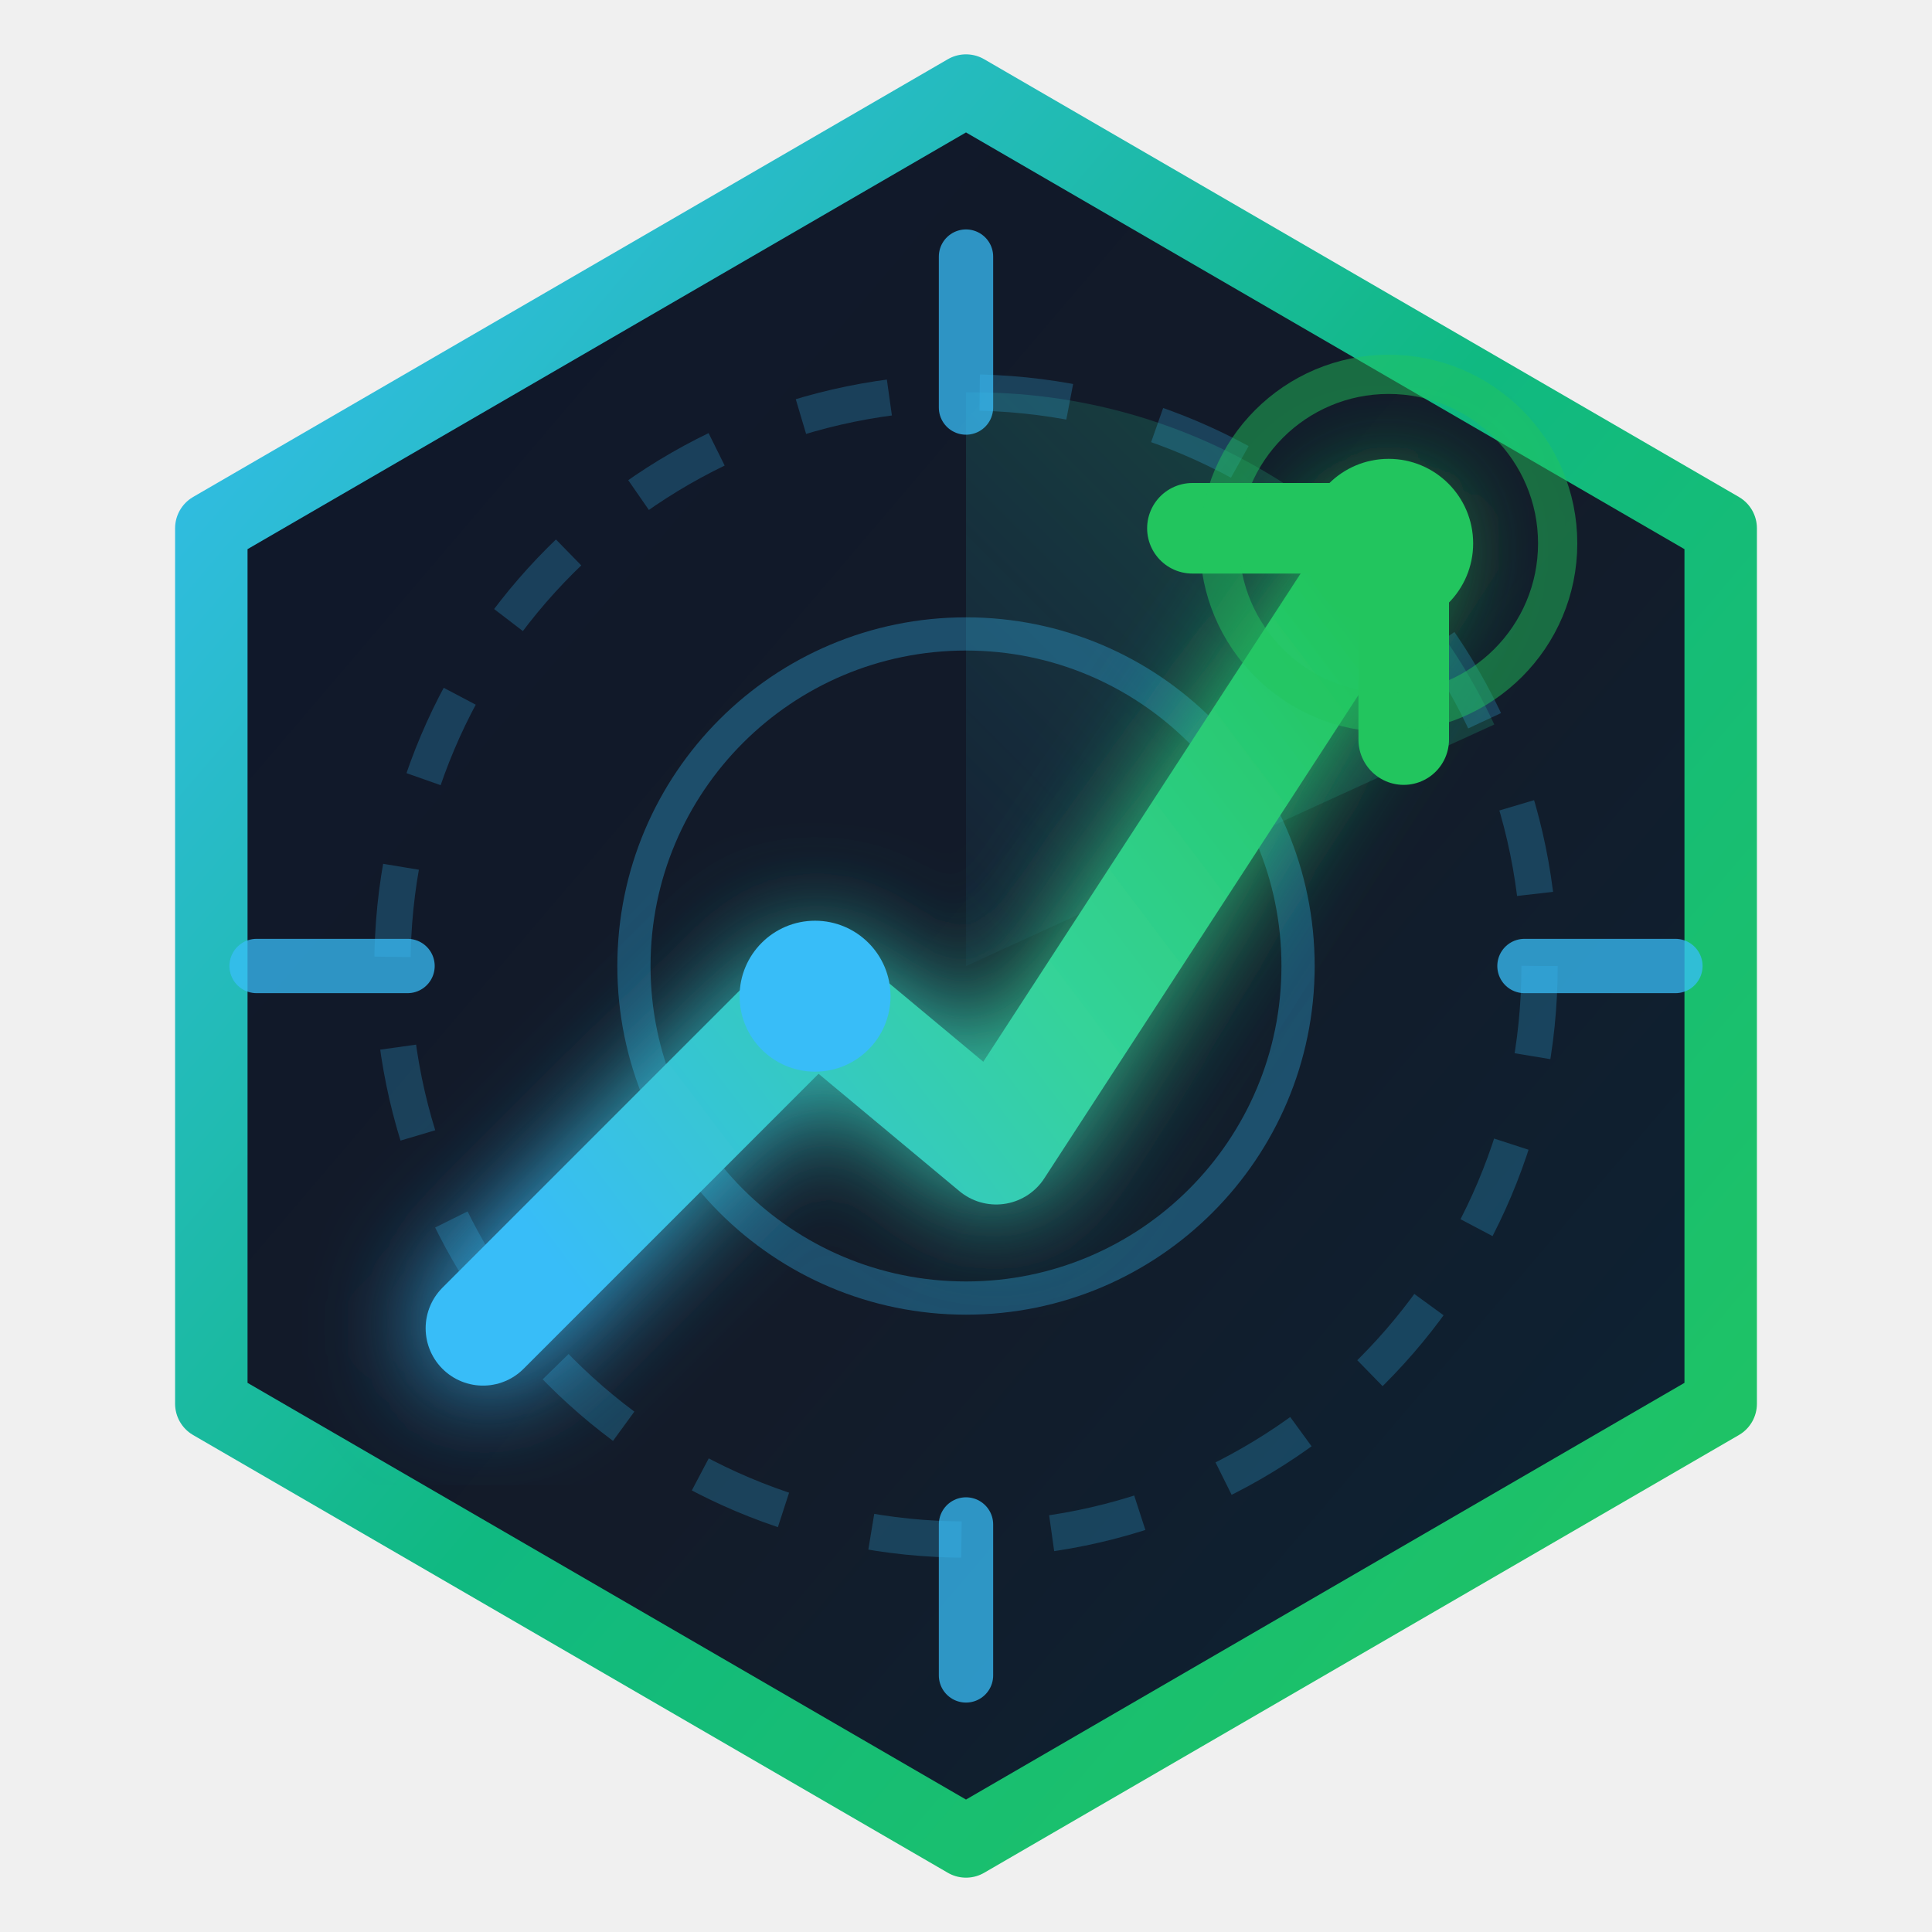
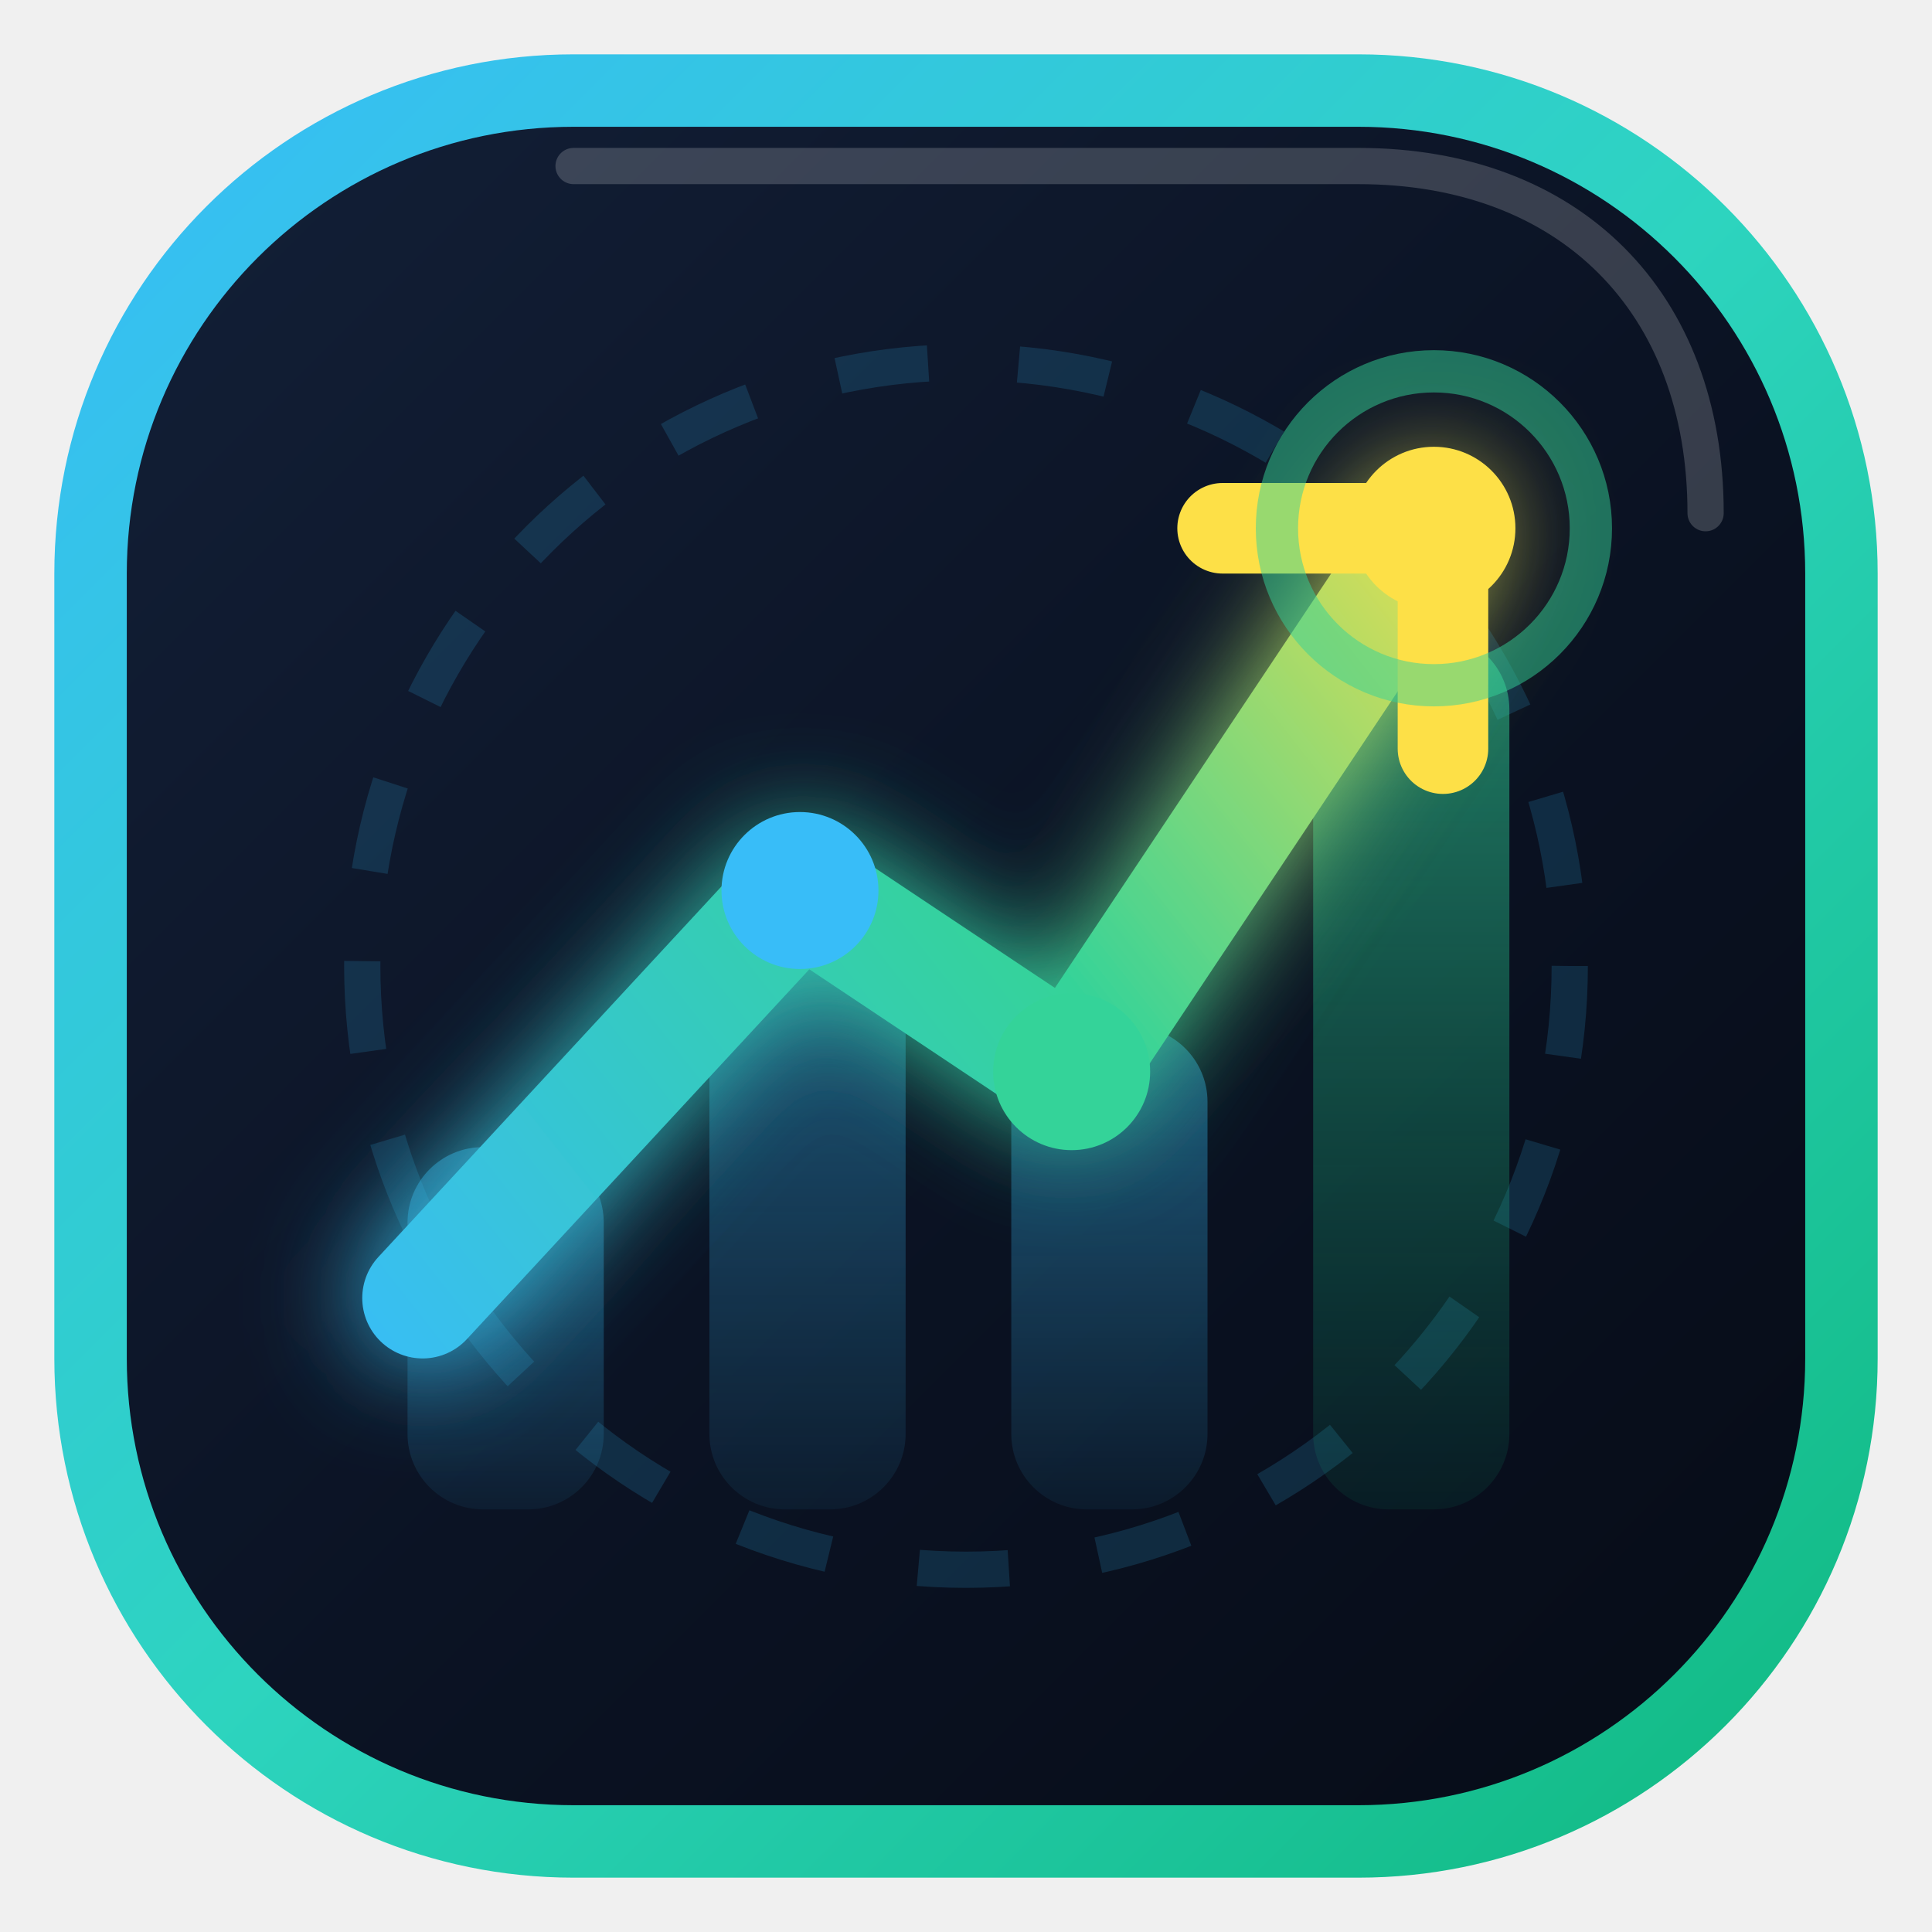
<svg xmlns="http://www.w3.org/2000/svg" width="512" height="512" viewBox="0 0 64 64" fill="none">
  <defs>
-     <linearGradient id="bsShieldBg" x1="0%" y1="0%" x2="100%" y2="100%">
-       <stop offset="0%" stop-color="#0f172a" />
-       <stop offset="55%" stop-color="#131b29" />
-       <stop offset="100%" stop-color="#0b2436" />
+     <linearGradient id="bsSquircleBg" x1="0%" y1="0%" x2="100%" y2="100%">
+       <stop offset="0%" stop-color="#132038" />
+       <stop offset="52%" stop-color="#0b1324" />
+       <stop offset="100%" stop-color="#060b16" />
    </linearGradient>
-     <linearGradient id="bsRim" x1="0%" y1="0%" x2="100%" y2="100%">
+     <linearGradient id="bsRimGrad" x1="0%" y1="0%" x2="100%" y2="100%">
      <stop offset="0%" stop-color="#38bdf8" />
-       <stop offset="50%" stop-color="#10b981" />
-       <stop offset="100%" stop-color="#22c55e" />
+       <stop offset="50%" stop-color="#2dd4bf" />
+       <stop offset="100%" stop-color="#10b981" />
    </linearGradient>
-     <linearGradient id="bsVector" x1="0%" y1="80%" x2="100%" y2="15%">
+     <linearGradient id="bsBarGrad" x1="0%" y1="0%" x2="0%" y2="100%">
+       <stop offset="0%" stop-color="#38bdf8" stop-opacity="0.42" />
+       <stop offset="100%" stop-color="#38bdf8" stop-opacity="0.06" />
+     </linearGradient>
+     <linearGradient id="bsBarHighGrad" x1="0%" y1="0%" x2="0%" y2="100%">
+       <stop offset="0%" stop-color="#34d399" stop-opacity="0.55" />
+       <stop offset="100%" stop-color="#10b981" stop-opacity="0.08" />
+     </linearGradient>
+     <linearGradient id="bsAlphaLine" x1="12" y1="46" x2="50" y2="16" gradientUnits="userSpaceOnUse">
      <stop offset="0%" stop-color="#38bdf8" />
      <stop offset="55%" stop-color="#34d399" />
-       <stop offset="100%" stop-color="#22c55e" />
+       <stop offset="100%" stop-color="#fde047" />
    </linearGradient>
-     <linearGradient id="bsSweep" x1="32" y1="32" x2="50" y2="14" gradientUnits="userSpaceOnUse">
-       <stop offset="0%" stop-color="#38bdf8" stop-opacity="0.04" />
-       <stop offset="100%" stop-color="#22c55e" stop-opacity="0.28" />
-     </linearGradient>
-     <filter id="bsGlow" x="-20%" y="-20%" width="140%" height="140%">
+     <filter id="bsGlow" x="-25%" y="-25%" width="150%" height="150%">
      <feGaussianBlur stdDeviation="1.8" result="blur" />
      <feComposite in="SourceGraphic" in2="blur" operator="over" />
    </filter>
  </defs>
-   <polygon points="32,3 57,17.5 57,46.5 32,61 7,46.5 7,17.5" fill="url(#bsShieldBg)" stroke="url(#bsRim)" stroke-width="2.4" stroke-linejoin="round" />
-   <path d="M32 32 L32 13 A19 19 0 0 1 49.5 24 Z" fill="url(#bsSweep)" />
-   <circle cx="32" cy="32" r="19" stroke="#38bdf8" stroke-opacity="0.24" stroke-width="1.2" stroke-dasharray="3 3" />
-   <circle cx="32" cy="32" r="11" stroke="#38bdf8" stroke-opacity="0.32" stroke-width="1.1" />
-   <line x1="32" y1="8.5" x2="32" y2="13.5" stroke="#38bdf8" stroke-opacity="0.75" stroke-width="1.8" stroke-linecap="round" />
-   <line x1="32" y1="50.5" x2="32" y2="55.5" stroke="#38bdf8" stroke-opacity="0.75" stroke-width="1.8" stroke-linecap="round" />
-   <line x1="8.5" y1="32" x2="13.5" y2="32" stroke="#38bdf8" stroke-opacity="0.75" stroke-width="1.8" stroke-linecap="round" />
-   <line x1="50.5" y1="32" x2="55.5" y2="32" stroke="#38bdf8" stroke-opacity="0.75" stroke-width="1.8" stroke-linecap="round" />
-   <path d="M16 44 L27 33 L33 38 L46 18" stroke="url(#bsVector)" stroke-width="3.8" stroke-linecap="round" stroke-linejoin="round" filter="url(#bsGlow)" />
-   <path d="M39.5 17.5 L46.5 17.5 L46.5 24.5" stroke="#22c55e" stroke-width="3.0" stroke-linecap="round" stroke-linejoin="round" />
-   <circle cx="27" cy="33" r="2.5" fill="#38bdf8" />
-   <circle cx="46" cy="18" r="5.6" stroke="#22c55e" stroke-opacity="0.48" stroke-width="1.3" />
-   <circle cx="46" cy="18" r="2.8" fill="#22c55e" />
+   <rect x="3" y="3" width="58" height="58" rx="16" fill="url(#bsSquircleBg)" stroke="url(#bsRimGrad)" stroke-width="2.4" />
+   <path d="M 19 5.5 H 45 C 52 5.5 56.5 10 56.5 17" stroke="#ffffff" stroke-opacity="0.18" stroke-width="1.2" stroke-linecap="round" />
+   <circle cx="32" cy="32" r="20" stroke="#38bdf8" stroke-opacity="0.16" stroke-width="1.2" stroke-dasharray="3 3" />
+   <rect x="13.5" y="38" width="6.5" height="12" rx="2.5" fill="url(#bsBarGrad)" />
+   <rect x="23.5" y="30" width="6.5" height="20" rx="2.5" fill="url(#bsBarGrad)" />
+   <rect x="33.5" y="34" width="6.5" height="16" rx="2.5" fill="url(#bsBarGrad)" />
+   <rect x="43.5" y="21" width="6.5" height="29" rx="2.5" fill="url(#bsBarHighGrad)" />
+   <path d="M 14 43 L 26.5 29.5 L 35.5 35.5 L 47.5 17.5" stroke="url(#bsAlphaLine)" stroke-width="4.0" stroke-linecap="round" stroke-linejoin="round" filter="url(#bsGlow)" />
+   <path d="M 40.5 17.5 H 47.8 V 24.8" stroke="#fde047" stroke-width="3.0" stroke-linecap="round" stroke-linejoin="round" />
+   <circle cx="26.5" cy="29.5" r="2.6" fill="#38bdf8" />
+   <circle cx="35.5" cy="35.5" r="2.6" fill="#34d399" />
+   <circle cx="47.5" cy="17.5" r="5.2" stroke="#34d399" stroke-opacity="0.5" stroke-width="1.4" />
+   <circle cx="47.5" cy="17.5" r="2.7" fill="#fde047" />
</svg>
